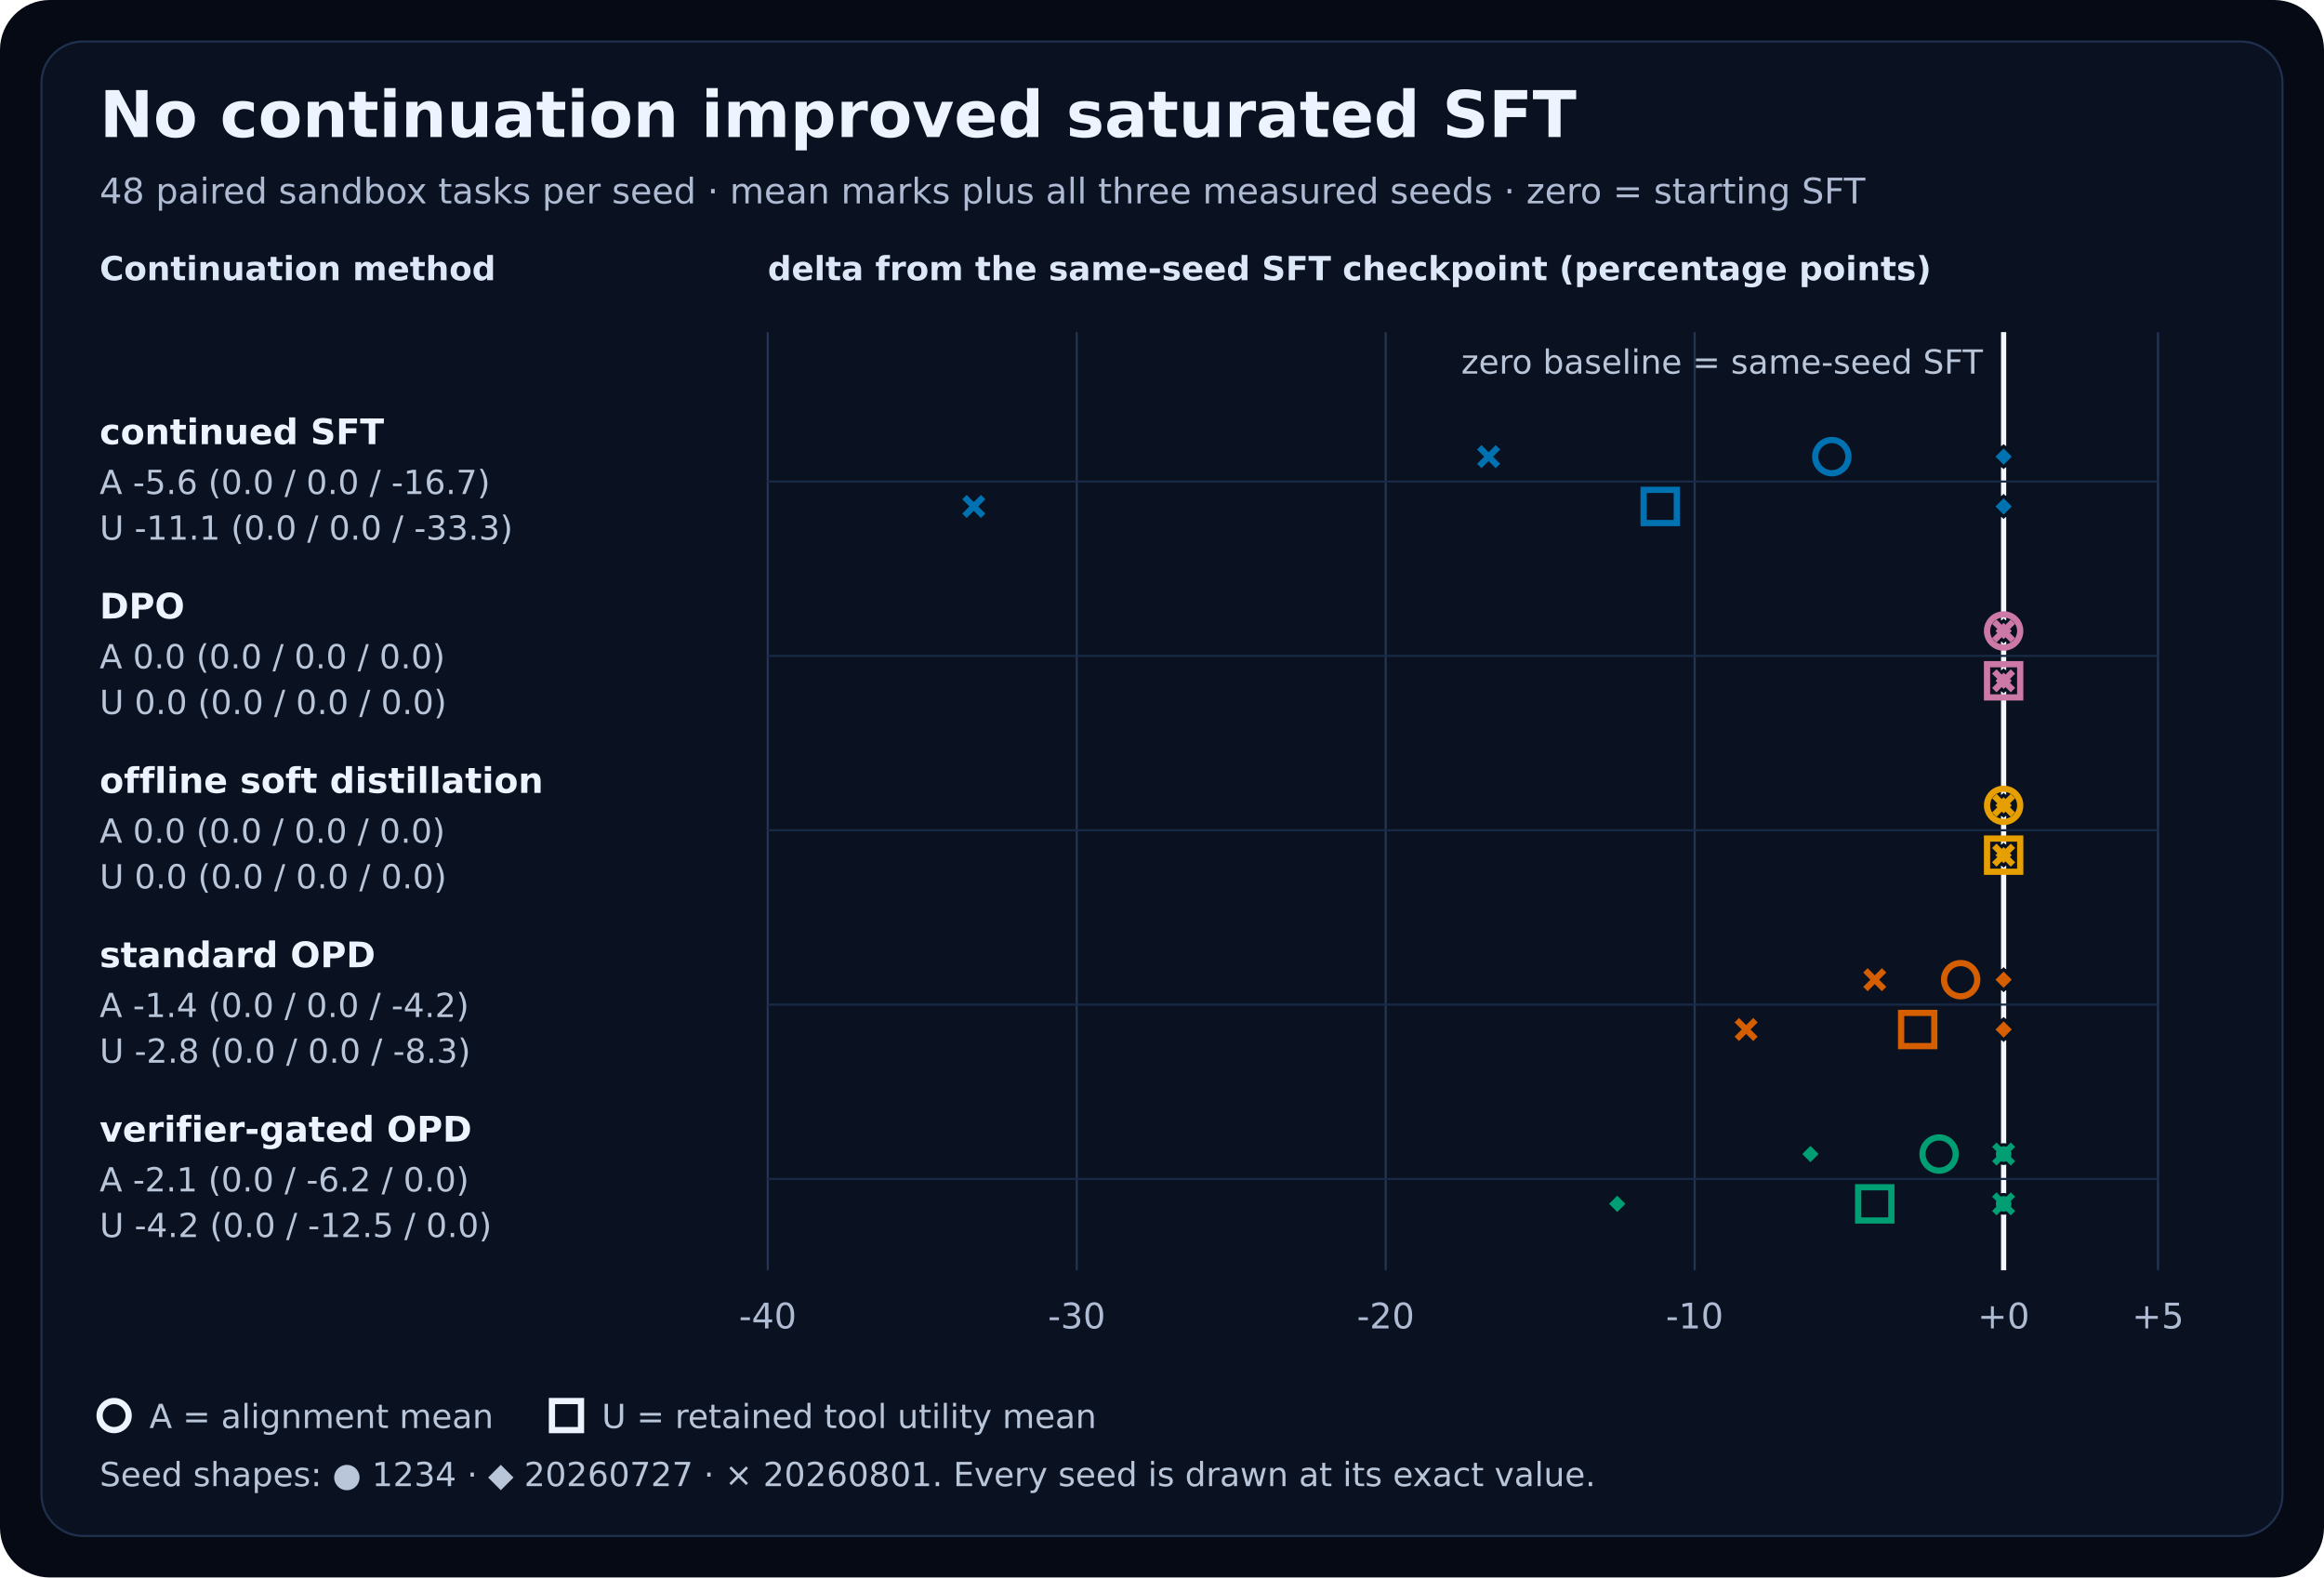
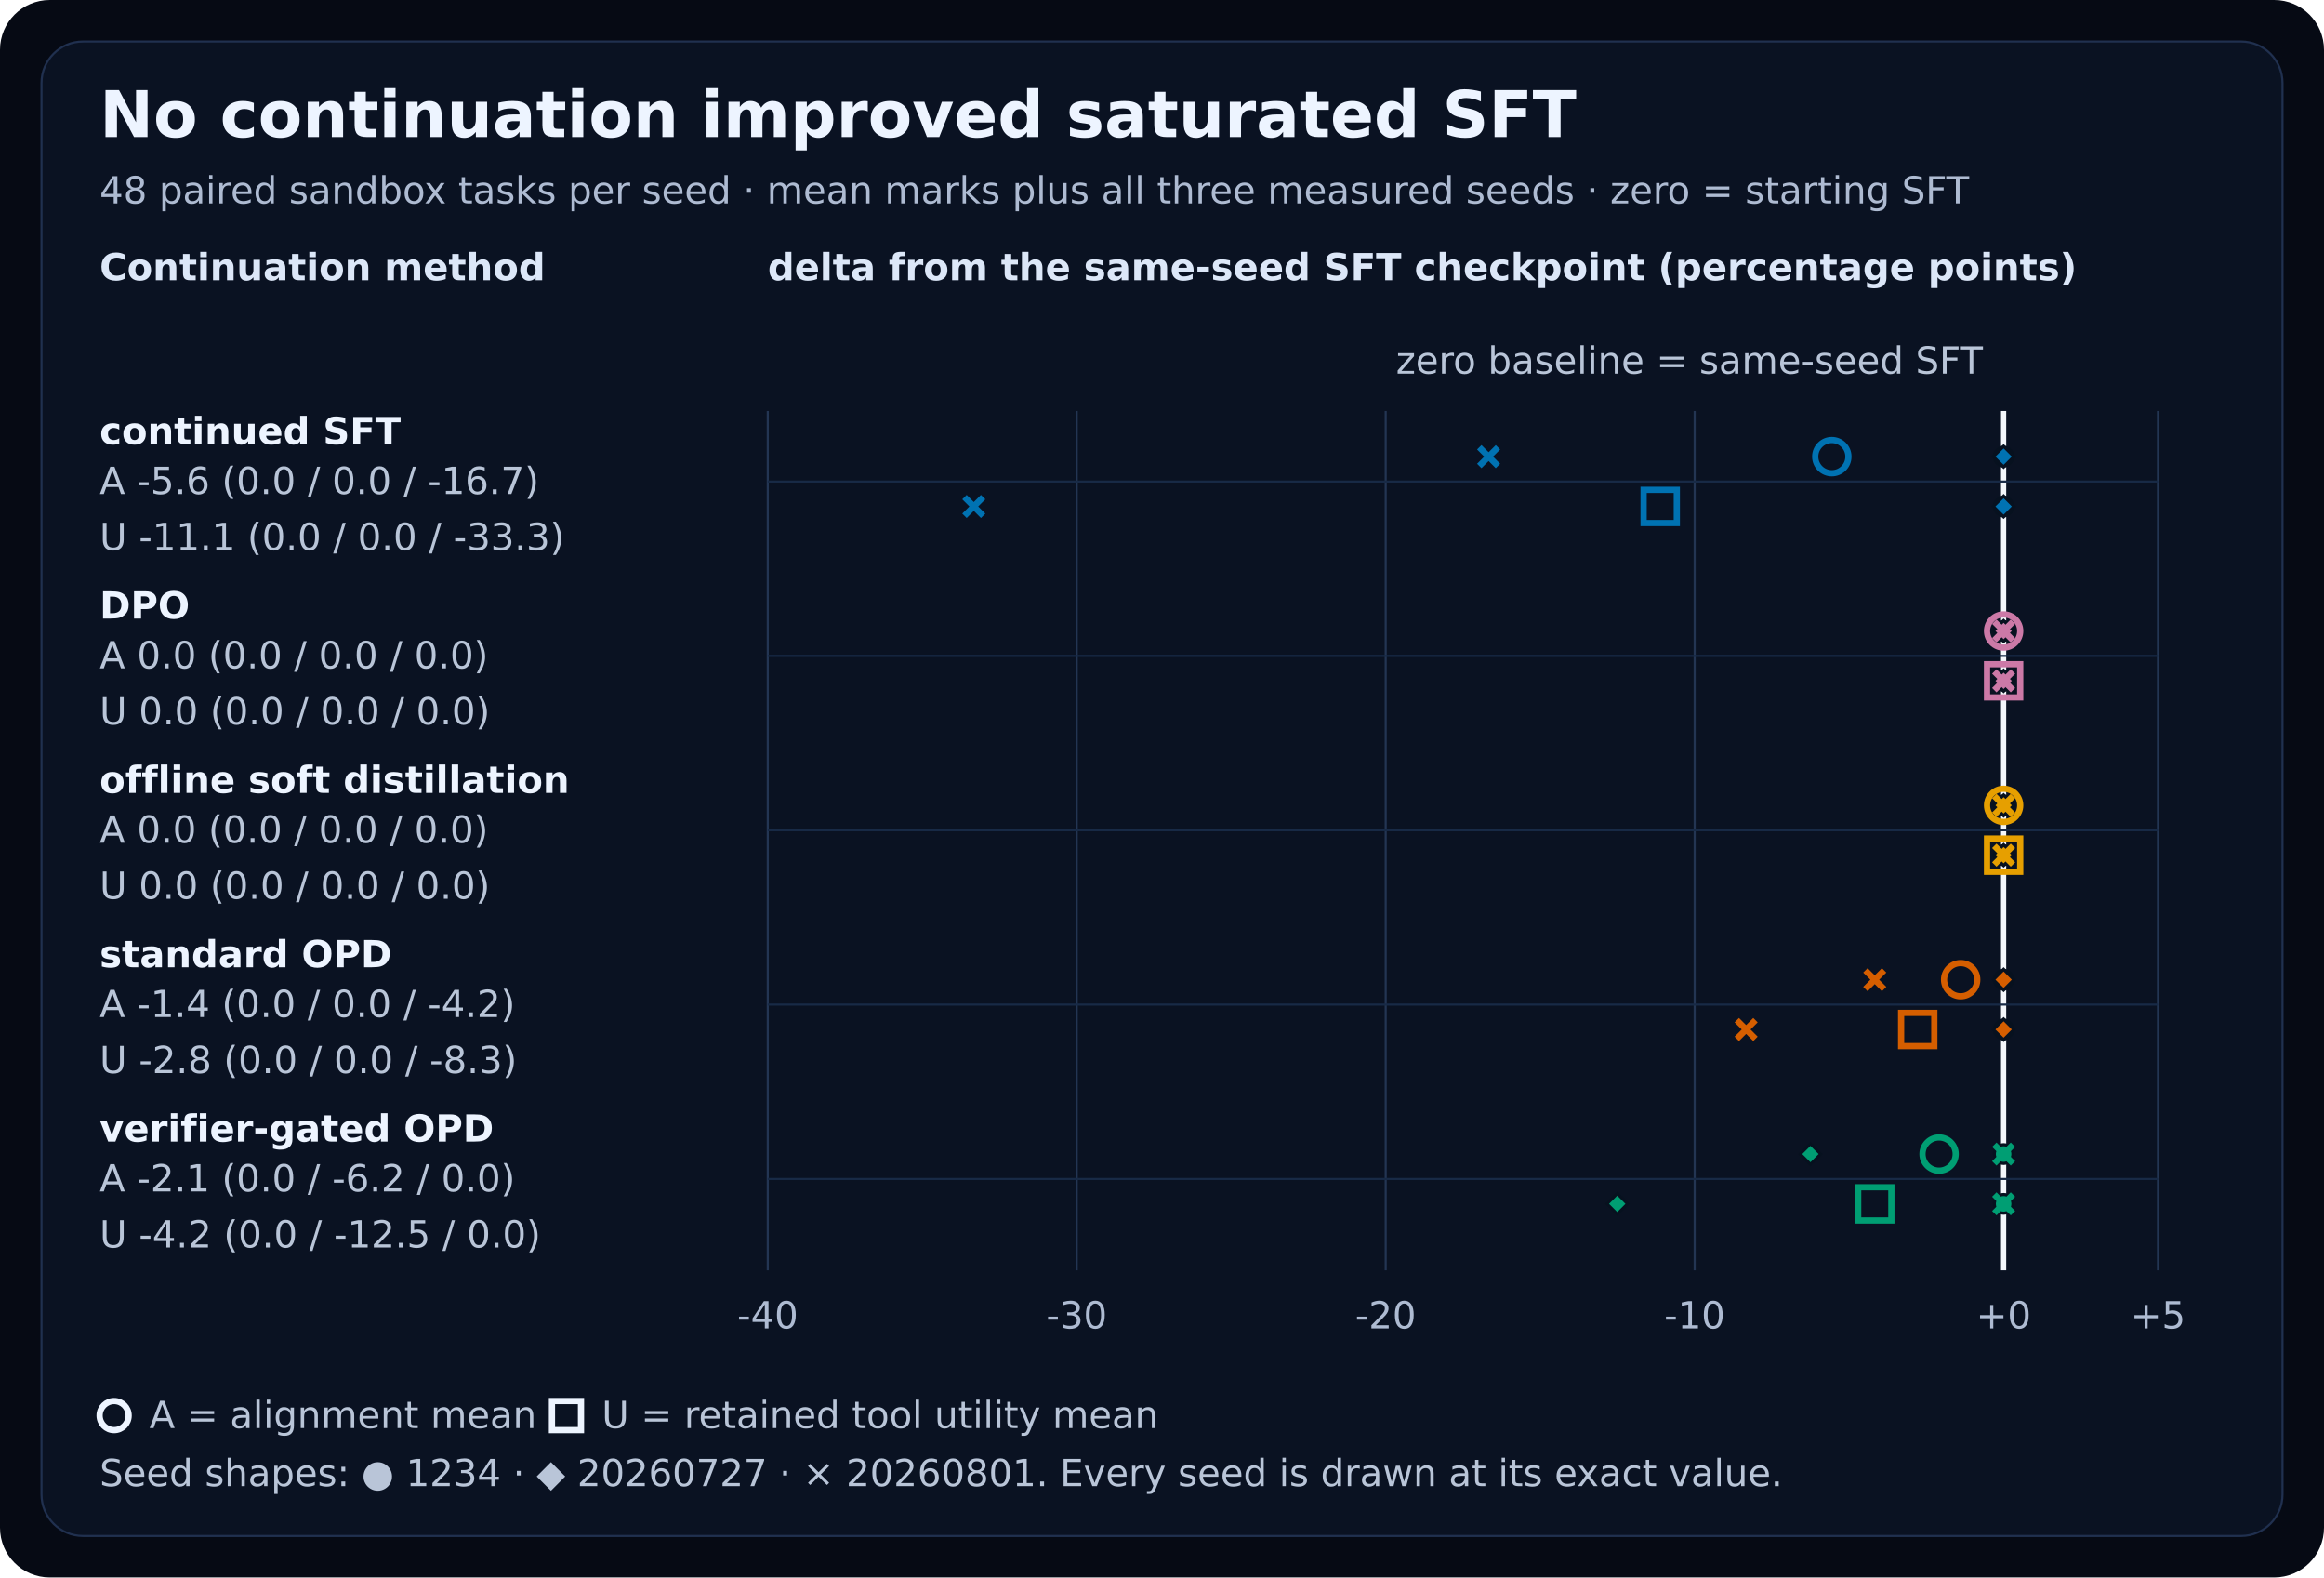
<svg xmlns="http://www.w3.org/2000/svg" width="1120" height="760" viewBox="0 0 1120 760" role="img" aria-labelledby="title desc">
  <rect width="1120" height="760" rx="24" fill="#060a14" />
  <rect x="20" y="20" width="1080" height="720" rx="20" fill="#0a1222" stroke="#20304f" />
-   <style>text{font-family:'DejaVu Sans','Segoe UI',sans-serif;fill:#edf4ff}.title{font-size:31px;font-weight:760}.sub{font-size:17px;fill:#aebbd2}.axis{font-size:17px;fill:#aebbd2}.label{font-size:17px;font-weight:650}.value{font-size:17px;font-weight:760}.small{font-size:16px;fill:#b9c5d8}.header{font-size:16px;font-weight:700;fill:#dce7f8}</style>
+   <style>text{font-family:'DejaVu Sans','Segoe UI',sans-serif;fill:#edf4ff}.title{font-size:31px;font-weight:760}.sub{font-size:18px;fill:#aebbd2}.axis{font-size:18px;fill:#aebbd2}.label{font-size:18px;font-weight:650}.value{font-size:18px;font-weight:760}.small{font-size:18px;fill:#b9c5d8}.header{font-size:18px;font-weight:700;fill:#dce7f8}</style>
  <text class="title" x="48" y="66">No continuation improved saturated SFT</text>
  <text class="sub" x="48" y="98">48 paired sandbox tasks per seed · mean marks plus all three measured seeds · zero = starting SFT</text>
  <text class="header" x="48" y="135">Continuation method</text>
  <text class="header" data-role="axis-title" x="370" y="135">delta from the same-seed SFT checkpoint (percentage points)</text>
-   <line x1="370.0" y1="160" x2="370.0" y2="612" stroke="#233553" stroke-width="1" data-axis-domain="-40,5" />
+   <line x1="370.0" y1="198" x2="370.0" y2="612" stroke="#233553" stroke-width="1" data-axis-domain="-40,5" />
  <text class="axis" x="370.0" y="640" text-anchor="middle">-40</text>
-   <line x1="518.9" y1="160" x2="518.9" y2="612" stroke="#233553" stroke-width="1" data-axis-domain="-40,5" />
+   <line x1="518.9" y1="198" x2="518.9" y2="612" stroke="#233553" stroke-width="1" data-axis-domain="-40,5" />
  <text class="axis" x="518.9" y="640" text-anchor="middle">-30</text>
-   <line x1="667.8" y1="160" x2="667.8" y2="612" stroke="#233553" stroke-width="1" data-axis-domain="-40,5" />
+   <line x1="667.8" y1="198" x2="667.8" y2="612" stroke="#233553" stroke-width="1" data-axis-domain="-40,5" />
  <text class="axis" x="667.8" y="640" text-anchor="middle">-20</text>
-   <line x1="816.7" y1="160" x2="816.7" y2="612" stroke="#233553" stroke-width="1" data-axis-domain="-40,5" />
+   <line x1="816.7" y1="198" x2="816.7" y2="612" stroke="#233553" stroke-width="1" data-axis-domain="-40,5" />
  <text class="axis" x="816.7" y="640" text-anchor="middle">-10</text>
-   <line x1="965.6" y1="160" x2="965.6" y2="612" stroke="#f4f7fb" stroke-width="2.5" data-axis-domain="-40,5" />
+   <line x1="965.6" y1="198" x2="965.6" y2="612" stroke="#f4f7fb" stroke-width="2.5" data-axis-domain="-40,5" />
  <text class="axis" x="965.6" y="640" text-anchor="middle">+0</text>
-   <line x1="1040.0" y1="160" x2="1040.0" y2="612" stroke="#233553" stroke-width="1" data-axis-domain="-40,5" />
+   <line x1="1040.0" y1="198" x2="1040.0" y2="612" stroke="#233553" stroke-width="1" data-axis-domain="-40,5" />
  <text class="axis" x="1040.0" y="640" text-anchor="middle">+5</text>
  <text class="small" data-role="chart-label" x="955.6" y="180" text-anchor="end">zero baseline = same-seed SFT</text>
  <text class="label" data-role="chart-label" x="48" y="214">continued SFT</text>
  <text class="small" data-role="chart-label" x="48" y="238">A -5.6  (0.0 / 0.0 / -16.7)</text>
-   <text class="small" data-role="chart-label" x="48" y="260">U -11.1  (0.0 / 0.0 / -33.3)</text>
+   <text class="small" data-role="chart-label" x="48" y="265">U -11.1  (0.0 / 0.0 / -33.3)</text>
  <line x1="370.0" y1="232" x2="1040.0" y2="232" stroke="#182a46" />
  <circle cx="965.6" cy="220.0" r="4.5" data-encoding="seed-point" data-seed="1234" data-value="0" fill="#0072B2" stroke="#07111f" stroke-width="1.5" />
  <polygon points="965.6,215.0 970.6,220.0 965.6,225.0 960.6,220.0" data-encoding="seed-point" data-seed="20260727" data-value="0" fill="#0072B2" stroke="#07111f" stroke-width="1.5" />
  <path d="M712.9,215.5 L721.9,224.5 M721.9,215.5 L712.9,224.5" data-encoding="seed-point" data-seed="20260801" data-value="-16.66666667" fill="none" stroke="#0072B2" stroke-width="3" />
  <circle cx="965.6" cy="244.0" r="4.5" data-encoding="seed-point" data-seed="1234" data-value="0" fill="#0072B2" stroke="#07111f" stroke-width="1.5" />
  <polygon points="965.6,239.0 970.6,244.0 965.6,249.0 960.6,244.0" data-encoding="seed-point" data-seed="20260727" data-value="0" fill="#0072B2" stroke="#07111f" stroke-width="1.5" />
  <path d="M464.8,239.5 L473.8,248.5 M473.8,239.5 L464.8,248.5" data-encoding="seed-point" data-seed="20260801" data-value="-33.33333333" fill="none" stroke="#0072B2" stroke-width="3" />
  <circle cx="882.8" cy="220" r="8" fill="none" stroke="#0072B2" stroke-width="3" data-value="-5.555555556" />
  <rect x="792.1" y="236.0" width="16" height="16" fill="none" stroke="#0072B2" stroke-width="3" data-value="-11.11111111" />
  <text class="label" data-role="chart-label" x="48" y="298">DPO</text>
  <text class="small" data-role="chart-label" x="48" y="322">A 0.0  (0.0 / 0.0 / 0.0)</text>
-   <text class="small" data-role="chart-label" x="48" y="344">U 0.0  (0.0 / 0.0 / 0.0)</text>
+   <text class="small" data-role="chart-label" x="48" y="349">U 0.0  (0.0 / 0.0 / 0.0)</text>
  <line x1="370.0" y1="316" x2="1040.0" y2="316" stroke="#182a46" />
  <circle cx="965.6" cy="304.0" r="4.5" data-encoding="seed-point" data-seed="1234" data-value="0" fill="#CC79A7" stroke="#07111f" stroke-width="1.5" />
  <polygon points="965.6,299.0 970.6,304.0 965.6,309.0 960.6,304.0" data-encoding="seed-point" data-seed="20260727" data-value="0" fill="#CC79A7" stroke="#07111f" stroke-width="1.5" />
  <path d="M961.1,299.5 L970.1,308.5 M970.1,299.5 L961.1,308.5" data-encoding="seed-point" data-seed="20260801" data-value="0" fill="none" stroke="#CC79A7" stroke-width="3" />
  <circle cx="965.6" cy="328.0" r="4.5" data-encoding="seed-point" data-seed="1234" data-value="0" fill="#CC79A7" stroke="#07111f" stroke-width="1.5" />
  <polygon points="965.6,323.0 970.6,328.0 965.6,333.0 960.6,328.0" data-encoding="seed-point" data-seed="20260727" data-value="0" fill="#CC79A7" stroke="#07111f" stroke-width="1.5" />
  <path d="M961.1,323.5 L970.1,332.5 M970.1,323.5 L961.1,332.5" data-encoding="seed-point" data-seed="20260801" data-value="0" fill="none" stroke="#CC79A7" stroke-width="3" />
  <circle cx="965.6" cy="304" r="8" fill="none" stroke="#CC79A7" stroke-width="3" data-value="0" />
  <rect x="957.6" y="320.0" width="16" height="16" fill="none" stroke="#CC79A7" stroke-width="3" data-value="0" />
  <text class="label" data-role="chart-label" x="48" y="382">offline soft distillation</text>
  <text class="small" data-role="chart-label" x="48" y="406">A 0.0  (0.0 / 0.0 / 0.0)</text>
-   <text class="small" data-role="chart-label" x="48" y="428">U 0.0  (0.0 / 0.0 / 0.0)</text>
+   <text class="small" data-role="chart-label" x="48" y="433">U 0.0  (0.0 / 0.0 / 0.0)</text>
  <line x1="370.0" y1="400" x2="1040.0" y2="400" stroke="#182a46" />
  <circle cx="965.6" cy="388.0" r="4.5" data-encoding="seed-point" data-seed="1234" data-value="0" fill="#E69F00" stroke="#07111f" stroke-width="1.5" />
  <polygon points="965.6,383.0 970.6,388.0 965.6,393.0 960.6,388.0" data-encoding="seed-point" data-seed="20260727" data-value="0" fill="#E69F00" stroke="#07111f" stroke-width="1.5" />
  <path d="M961.1,383.5 L970.1,392.5 M970.1,383.5 L961.1,392.5" data-encoding="seed-point" data-seed="20260801" data-value="0" fill="none" stroke="#E69F00" stroke-width="3" />
  <circle cx="965.6" cy="412.0" r="4.5" data-encoding="seed-point" data-seed="1234" data-value="0" fill="#E69F00" stroke="#07111f" stroke-width="1.5" />
  <polygon points="965.6,407.0 970.6,412.0 965.6,417.0 960.6,412.0" data-encoding="seed-point" data-seed="20260727" data-value="0" fill="#E69F00" stroke="#07111f" stroke-width="1.5" />
  <path d="M961.1,407.5 L970.1,416.5 M970.1,407.5 L961.1,416.5" data-encoding="seed-point" data-seed="20260801" data-value="0" fill="none" stroke="#E69F00" stroke-width="3" />
  <circle cx="965.6" cy="388" r="8" fill="none" stroke="#E69F00" stroke-width="3" data-value="0" />
  <rect x="957.6" y="404.0" width="16" height="16" fill="none" stroke="#E69F00" stroke-width="3" data-value="0" />
  <text class="label" data-role="chart-label" x="48" y="466">standard OPD</text>
  <text class="small" data-role="chart-label" x="48" y="490">A -1.4  (0.0 / 0.0 / -4.2)</text>
-   <text class="small" data-role="chart-label" x="48" y="512">U -2.8  (0.0 / 0.0 / -8.3)</text>
+   <text class="small" data-role="chart-label" x="48" y="517">U -2.8  (0.0 / 0.0 / -8.3)</text>
  <line x1="370.0" y1="484" x2="1040.0" y2="484" stroke="#182a46" />
  <circle cx="965.6" cy="472.0" r="4.5" data-encoding="seed-point" data-seed="1234" data-value="0" fill="#D55E00" stroke="#07111f" stroke-width="1.5" />
  <polygon points="965.6,467.0 970.6,472.0 965.6,477.0 960.6,472.0" data-encoding="seed-point" data-seed="20260727" data-value="0" fill="#D55E00" stroke="#07111f" stroke-width="1.5" />
  <path d="M899.0,467.5 L908.0,476.5 M908.0,467.5 L899.0,476.5" data-encoding="seed-point" data-seed="20260801" data-value="-4.166666667" fill="none" stroke="#D55E00" stroke-width="3" />
  <circle cx="965.6" cy="496.0" r="4.5" data-encoding="seed-point" data-seed="1234" data-value="0" fill="#D55E00" stroke="#07111f" stroke-width="1.5" />
  <polygon points="965.6,491.0 970.6,496.0 965.6,501.0 960.6,496.0" data-encoding="seed-point" data-seed="20260727" data-value="0" fill="#D55E00" stroke="#07111f" stroke-width="1.5" />
  <path d="M837.0,491.5 L846.0,500.5 M846.0,491.5 L837.0,500.5" data-encoding="seed-point" data-seed="20260801" data-value="-8.333333333" fill="none" stroke="#D55E00" stroke-width="3" />
  <circle cx="944.9" cy="472" r="8" fill="none" stroke="#D55E00" stroke-width="3" data-value="-1.388888889" />
  <rect x="916.2" y="488.0" width="16" height="16" fill="none" stroke="#D55E00" stroke-width="3" data-value="-2.777777778" />
  <text class="label" data-role="chart-label" x="48" y="550">verifier-gated OPD</text>
  <text class="small" data-role="chart-label" x="48" y="574">A -2.1  (0.0 / -6.2 / 0.0)</text>
-   <text class="small" data-role="chart-label" x="48" y="596">U -4.2  (0.0 / -12.5 / 0.0)</text>
+   <text class="small" data-role="chart-label" x="48" y="601">U -4.2  (0.0 / -12.5 / 0.0)</text>
  <line x1="370.0" y1="568" x2="1040.0" y2="568" stroke="#182a46" />
  <circle cx="965.6" cy="556.0" r="4.5" data-encoding="seed-point" data-seed="1234" data-value="0" fill="#009E73" stroke="#07111f" stroke-width="1.5" />
  <polygon points="872.5,551.0 877.5,556.0 872.5,561.0 867.5,556.0" data-encoding="seed-point" data-seed="20260727" data-value="-6.25" fill="#009E73" stroke="#07111f" stroke-width="1.5" />
  <path d="M961.1,551.5 L970.1,560.5 M970.1,551.5 L961.1,560.5" data-encoding="seed-point" data-seed="20260801" data-value="0" fill="none" stroke="#009E73" stroke-width="3" />
  <circle cx="965.6" cy="580.0" r="4.5" data-encoding="seed-point" data-seed="1234" data-value="0" fill="#009E73" stroke="#07111f" stroke-width="1.5" />
  <polygon points="779.4,575.0 784.4,580.0 779.4,585.0 774.4,580.0" data-encoding="seed-point" data-seed="20260727" data-value="-12.5" fill="#009E73" stroke="#07111f" stroke-width="1.5" />
  <path d="M961.1,575.5 L970.1,584.5 M970.1,575.5 L961.1,584.5" data-encoding="seed-point" data-seed="20260801" data-value="0" fill="none" stroke="#009E73" stroke-width="3" />
  <circle cx="934.5" cy="556" r="8" fill="none" stroke="#009E73" stroke-width="3" data-value="-2.083333333" />
  <rect x="895.5" y="572.0" width="16" height="16" fill="none" stroke="#009E73" stroke-width="3" data-value="-4.166666667" />
  <circle cx="55" cy="682" r="7" fill="none" stroke="#edf4ff" stroke-width="3" />
  <text class="small" data-role="legend-label" x="72" y="688">A = alignment mean</text>
  <rect x="266" y="675" width="14" height="14" fill="none" stroke="#edf4ff" stroke-width="3" />
  <text class="small" data-role="legend-label" x="290" y="688">U = retained tool utility mean</text>
  <text class="small" data-role="legend-label" x="48" y="716">Seed shapes: ● 1234 · ◆ 20260727 · × 20260801. Every seed is drawn at its exact value.</text>
</svg>
